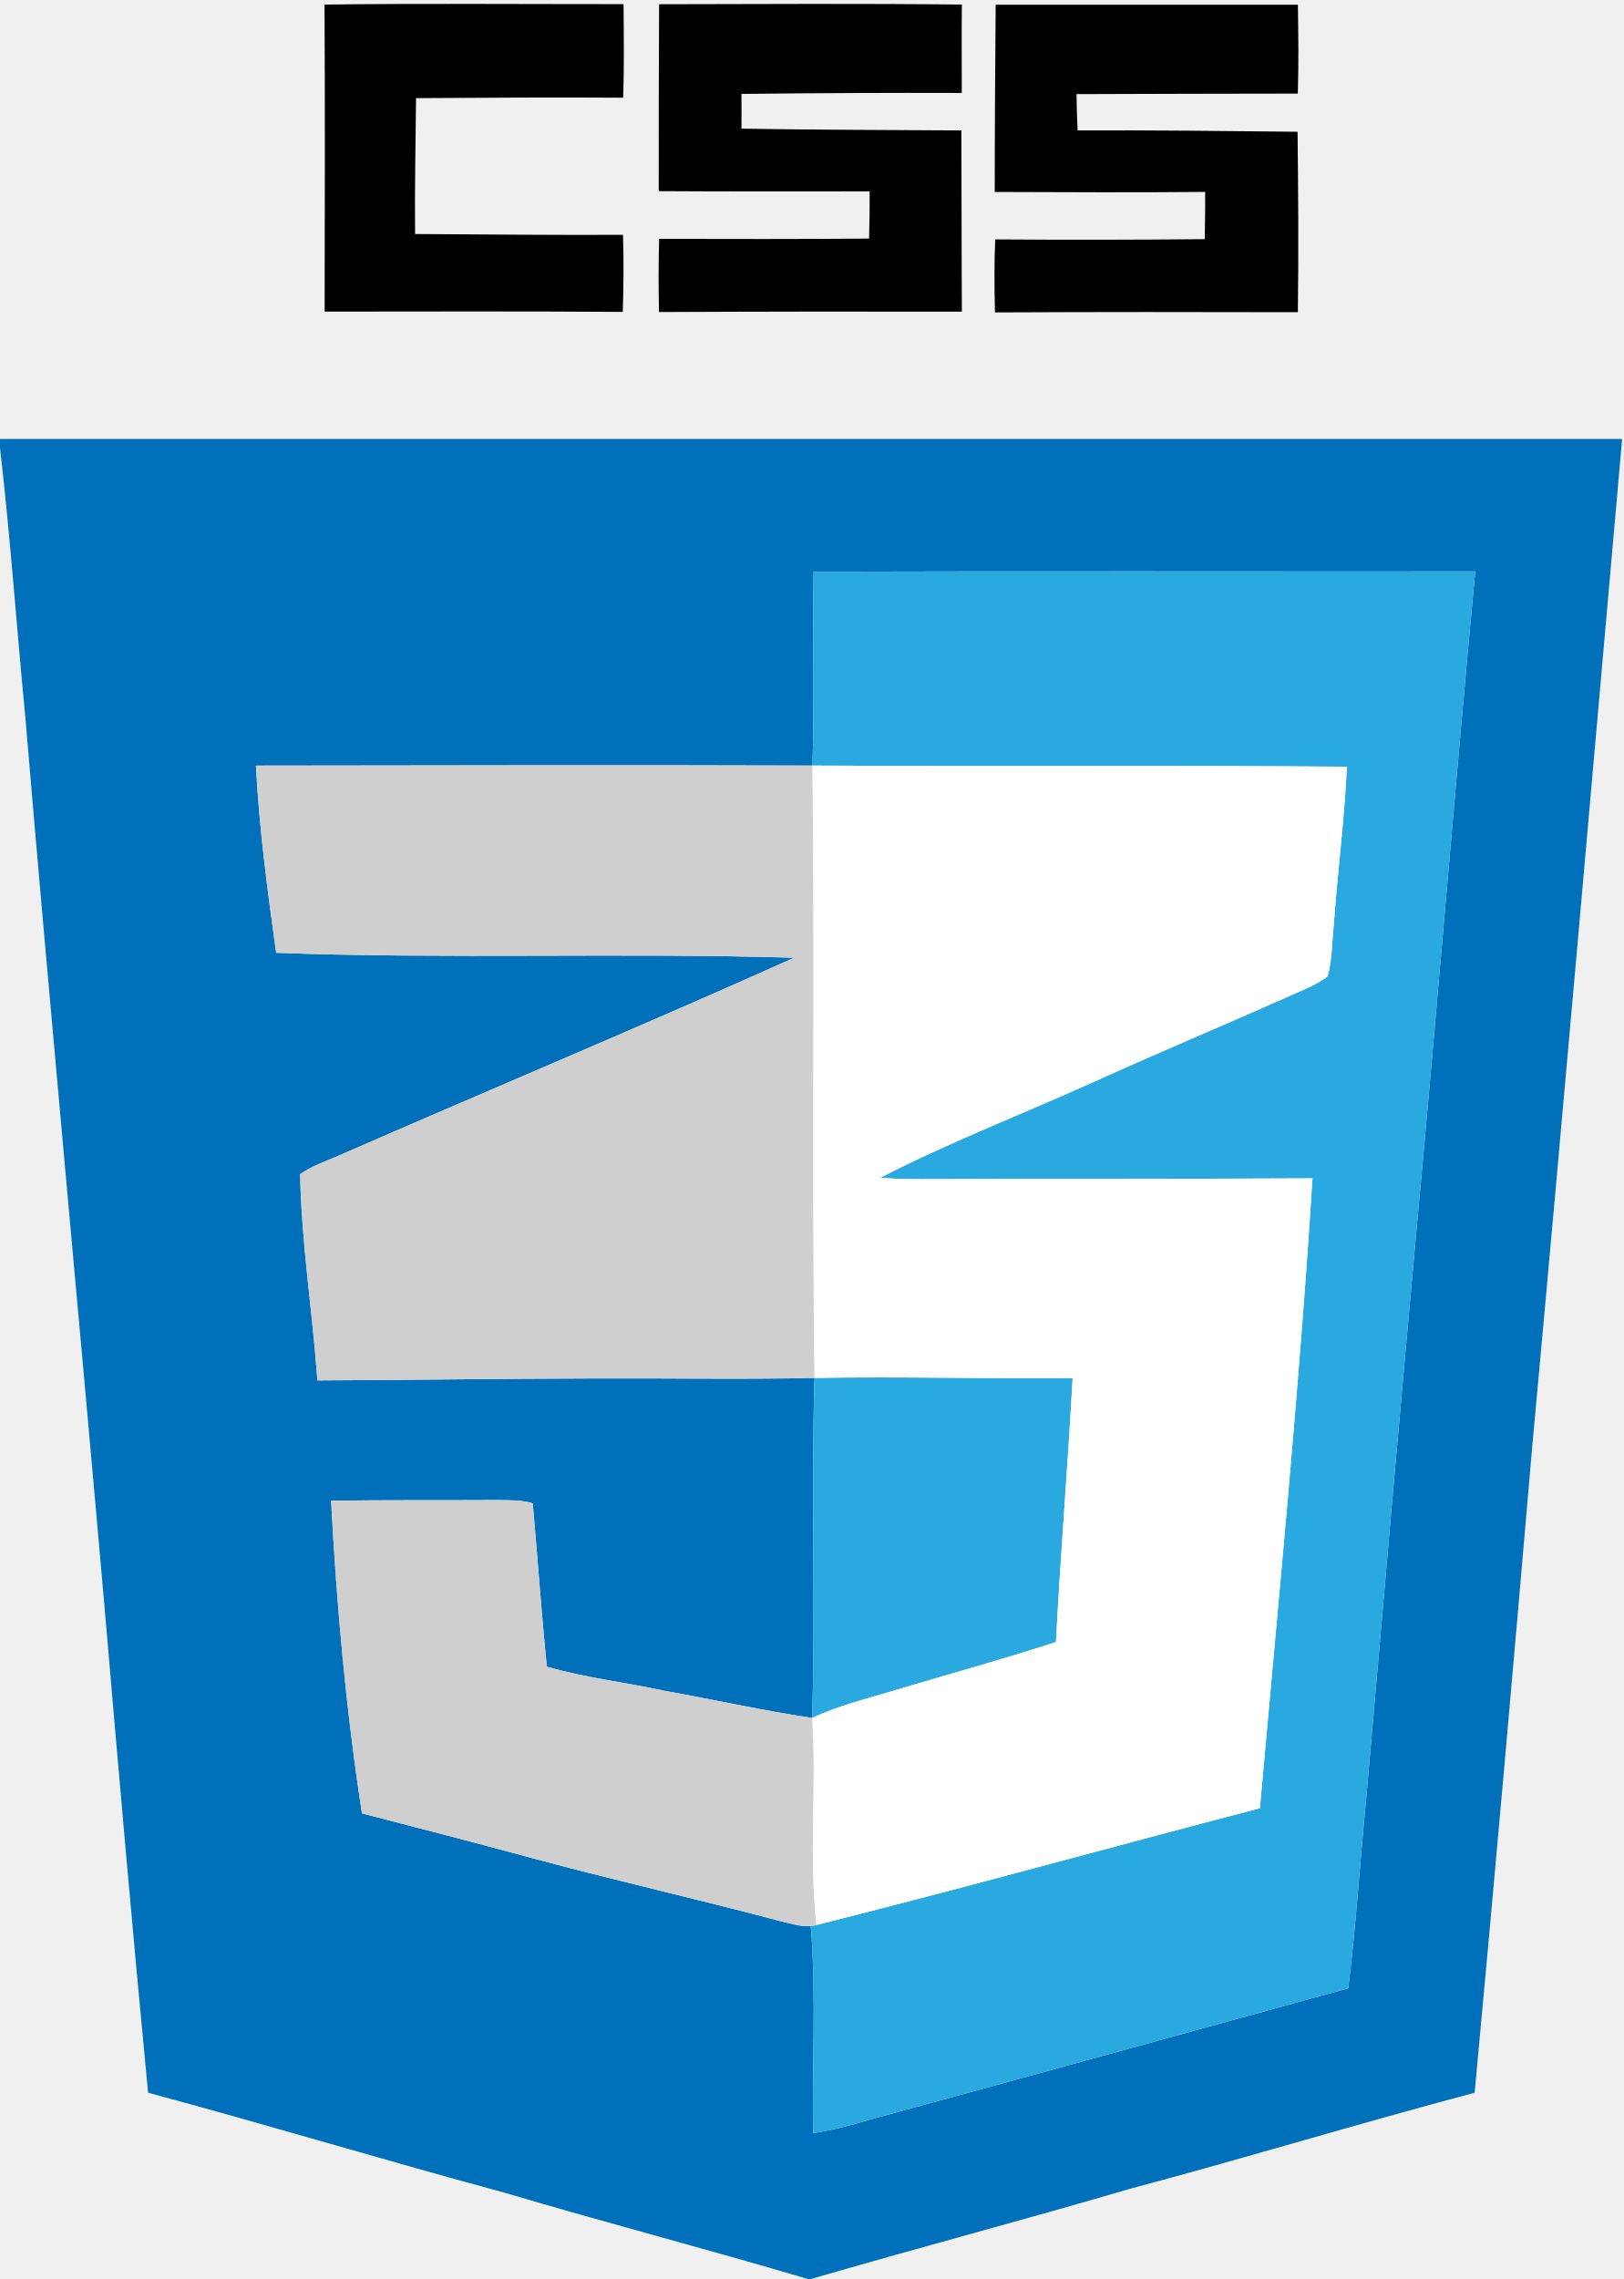
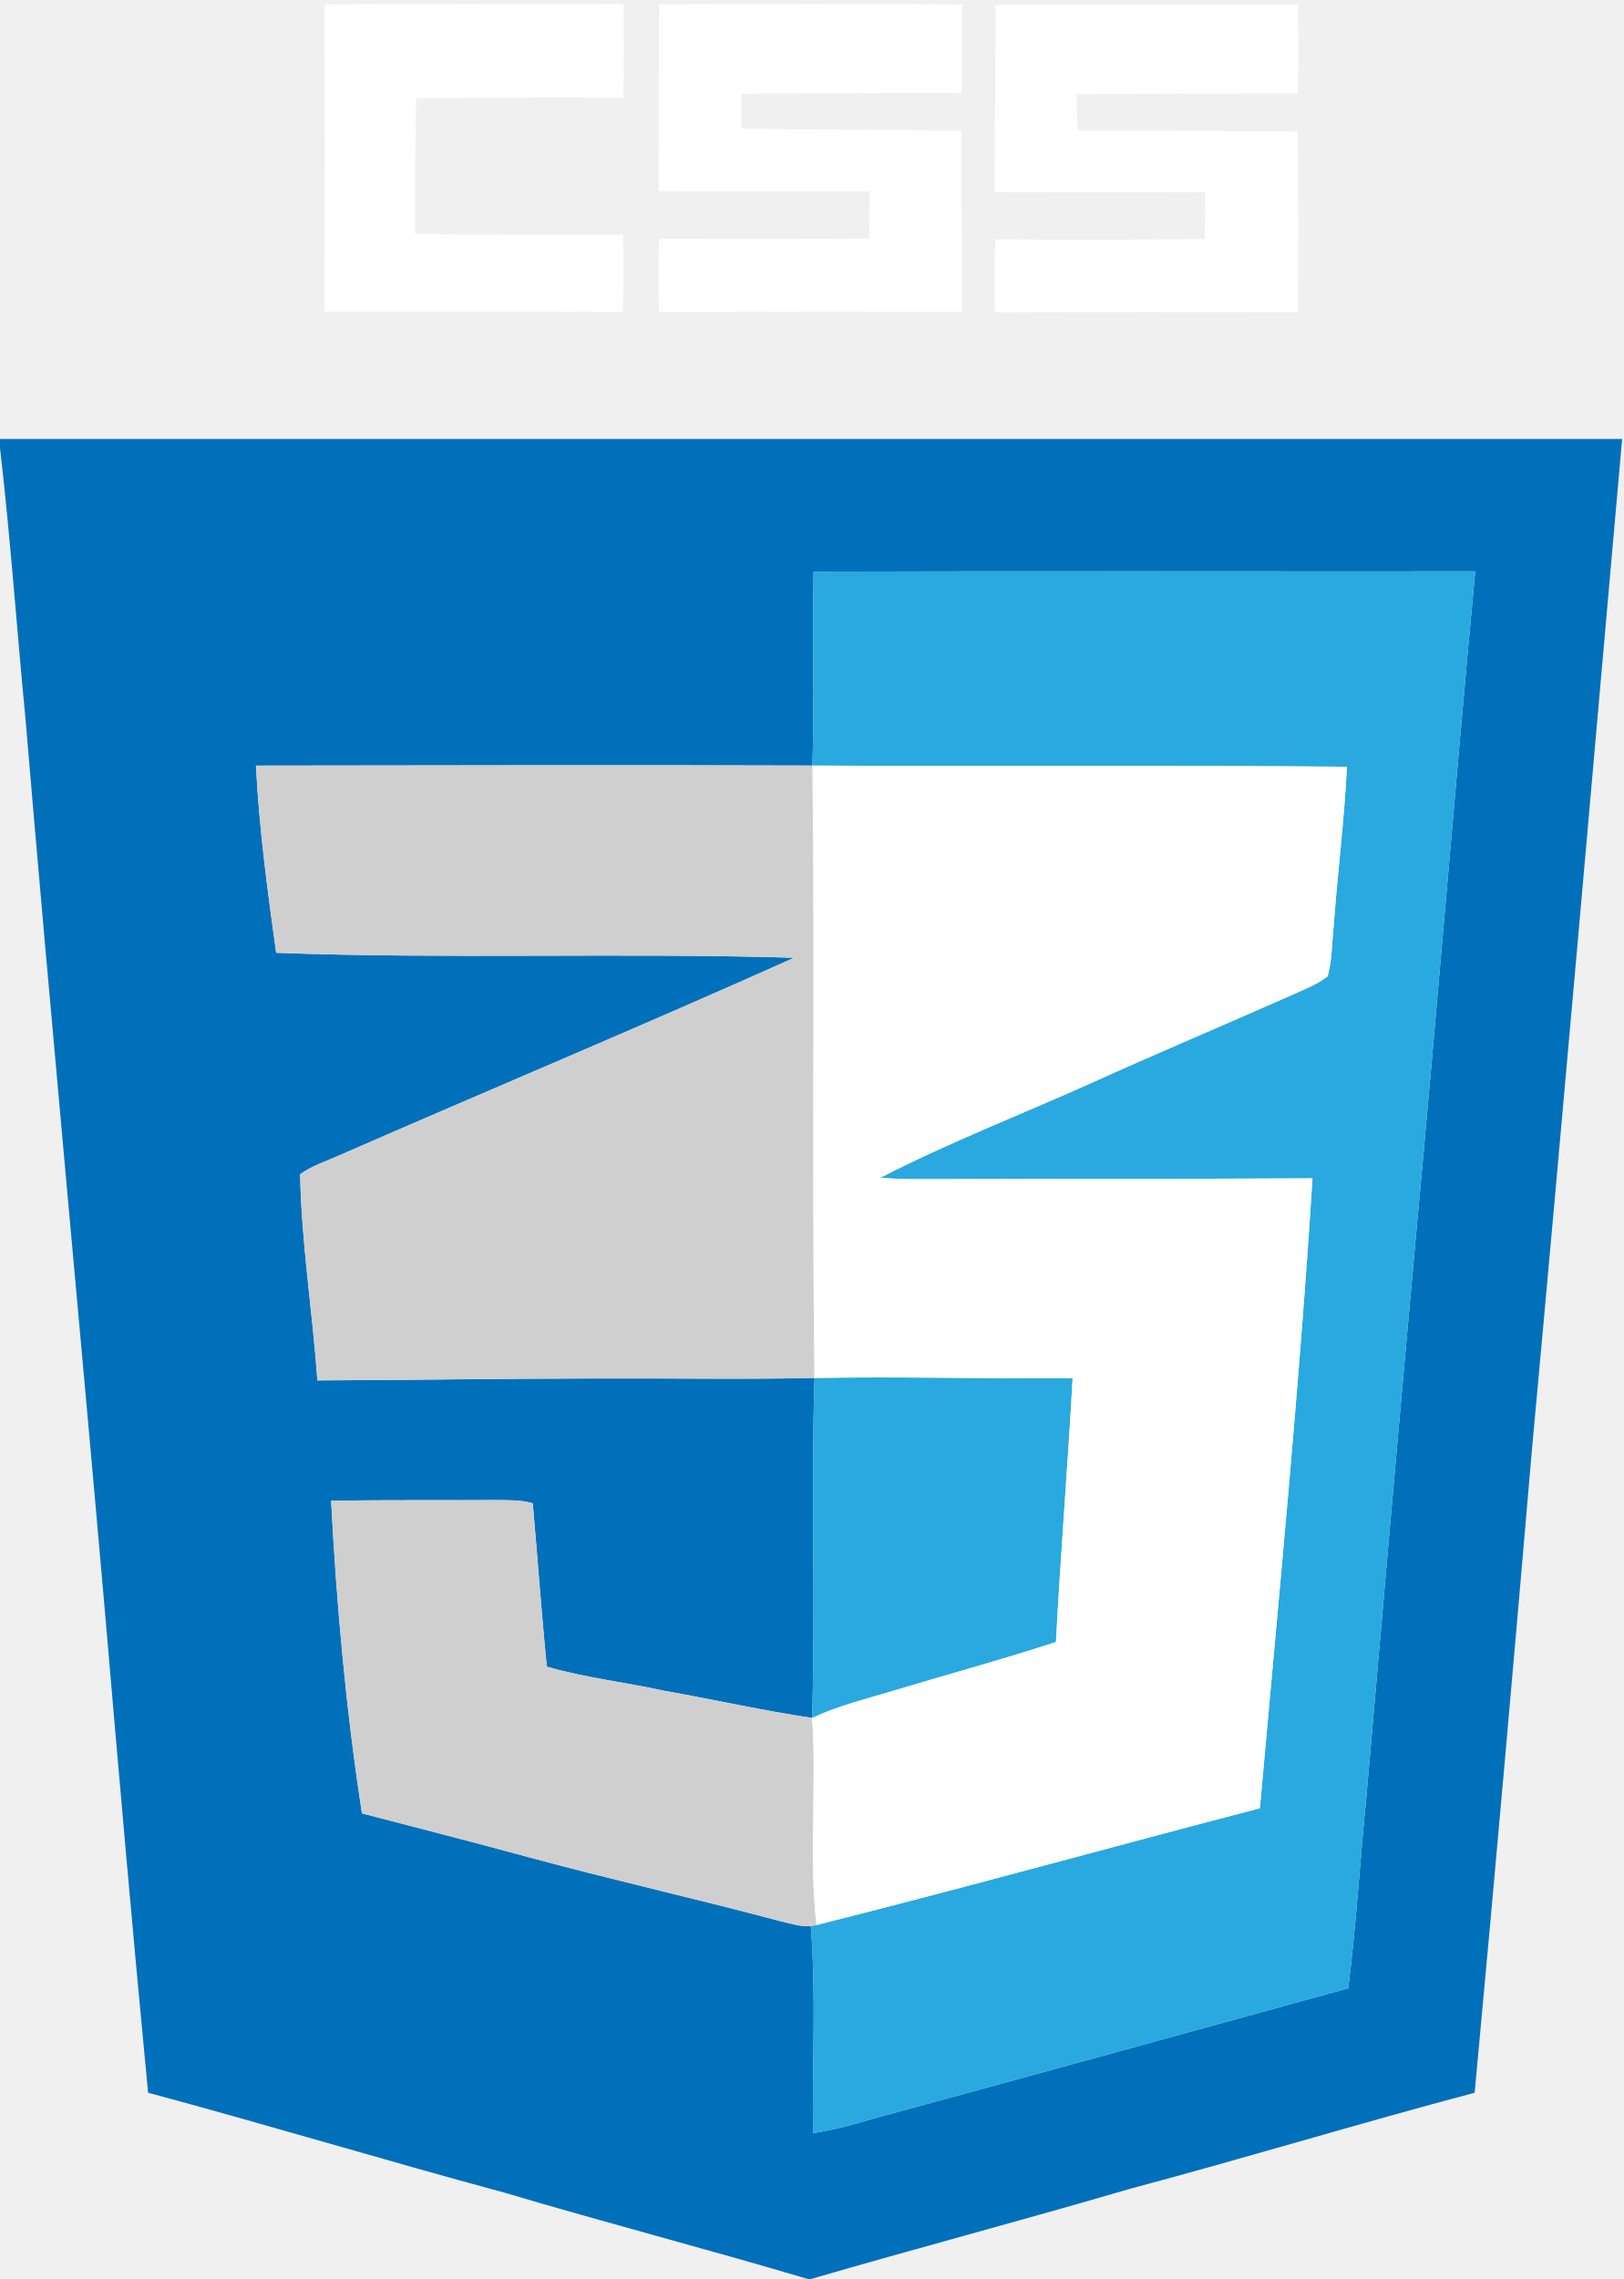
<svg xmlns="http://www.w3.org/2000/svg" width="342pt" height="480pt" viewBox="0 0 342 480" version="1.1">
  <g id="#000000ff">
-     <path fill="#000000" opacity="1.00" d=" M 68.37 0.96 C 89.37 0.70 110.37 0.88 131.37 0.87 C 131.42 7.44 131.52 14.01 131.28 20.58 C 116.73 20.48 102.19 20.58 87.65 20.67 C 87.55 30.21 87.36 39.75 87.45 49.29 C 102.05 49.38 116.66 49.52 131.26 49.46 C 131.43 54.86 131.37 60.28 131.21 65.69 C 110.27 65.55 89.33 65.61 68.39 65.63 C 68.44 44.07 68.48 22.52 68.37 0.96 Z" />
-     <path fill="#000000" opacity="1.00" d=" M 138.86 0.89 C 160.12 0.85 181.38 0.72 202.65 0.96 C 202.57 7.17 202.63 13.37 202.63 19.58 C 187.16 19.53 171.68 19.60 156.21 19.78 C 156.23 22.22 156.23 24.66 156.21 27.10 C 171.66 27.35 187.10 27.38 202.54 27.47 C 202.60 40.20 202.57 52.92 202.65 65.64 C 181.38 65.60 160.11 65.62 138.84 65.72 C 138.73 60.58 138.72 55.45 138.87 50.31 C 153.61 50.35 168.36 50.37 183.10 50.25 C 183.19 46.94 183.23 43.62 183.22 40.31 C 168.41 40.31 153.59 40.36 138.78 40.26 C 138.78 27.14 138.78 14.01 138.86 0.89 Z" />
-     <path fill="#000000" opacity="1.00" d=" M 209.77 1.00 C 230.99 1.00 252.22 1.00 273.44 1.00 C 273.53 7.24 273.62 13.48 273.42 19.71 C 257.88 19.70 242.34 19.79 226.80 19.82 C 226.84 22.37 226.90 24.92 227.03 27.47 C 242.48 27.40 257.93 27.59 273.37 27.75 C 273.51 40.42 273.61 53.09 273.43 65.76 C 252.16 65.70 230.89 65.70 209.62 65.80 C 209.49 60.68 209.45 55.54 209.67 50.42 C 224.38 50.53 239.10 50.51 253.82 50.37 C 253.86 47.05 253.93 43.73 253.90 40.42 C 239.13 40.56 224.35 40.48 209.57 40.43 C 209.57 27.29 209.67 14.14 209.77 1.00 Z" />
+     <path fill="#FFFFFF" opacity="1.00" d=" M 68.37 0.96 C 89.37 0.70 110.37 0.88 131.37 0.87 C 131.42 7.44 131.52 14.01 131.28 20.58 C 116.73 20.48 102.19 20.58 87.65 20.67 C 87.55 30.21 87.36 39.75 87.45 49.29 C 102.05 49.38 116.66 49.52 131.26 49.46 C 131.43 54.86 131.37 60.28 131.21 65.69 C 110.27 65.55 89.33 65.61 68.39 65.63 C 68.44 44.07 68.48 22.52 68.37 0.96 Z" />
+     <path fill="#FFFFFF" opacity="1.00" d=" M 138.86 0.89 C 160.12 0.85 181.38 0.72 202.65 0.96 C 202.57 7.17 202.63 13.37 202.63 19.58 C 187.16 19.53 171.68 19.60 156.21 19.78 C 156.23 22.22 156.23 24.66 156.21 27.10 C 171.66 27.35 187.10 27.38 202.54 27.47 C 202.60 40.20 202.57 52.92 202.65 65.64 C 181.38 65.60 160.11 65.62 138.84 65.72 C 138.73 60.58 138.72 55.45 138.87 50.31 C 153.61 50.35 168.36 50.37 183.10 50.25 C 183.19 46.94 183.23 43.62 183.22 40.31 C 168.41 40.31 153.59 40.36 138.78 40.26 C 138.78 27.14 138.78 14.01 138.86 0.89 Z" />
+     <path fill="#FFFFFF" opacity="1.00" d=" M 209.77 1.00 C 230.99 1.00 252.22 1.00 273.44 1.00 C 273.53 7.24 273.62 13.48 273.42 19.71 C 257.88 19.70 242.34 19.79 226.80 19.82 C 226.84 22.37 226.90 24.92 227.03 27.47 C 242.48 27.40 257.93 27.59 273.37 27.75 C 273.51 40.42 273.61 53.09 273.43 65.76 C 252.16 65.70 230.89 65.70 209.62 65.80 C 209.49 60.68 209.45 55.54 209.67 50.42 C 224.38 50.53 239.10 50.51 253.82 50.37 C 253.86 47.05 253.93 43.73 253.90 40.42 C 239.13 40.56 224.35 40.48 209.57 40.43 C 209.57 27.29 209.67 14.14 209.77 1.00 Z" />
  </g>
  <g id="#0170baff">
    <path fill="#0170ba" opacity="1.00" d=" M 0.00 92.46 C 113.92 92.45 227.83 92.44 341.75 92.46 C 335.48 163.31 329.31 234.16 322.78 304.99 C 318.90 350.26 314.90 395.53 310.68 440.77 C 286.37 447.21 262.30 454.55 238.00 461.02 C 215.68 467.57 193.18 473.50 170.85 480.00 L 170.19 480.00 C 148.94 473.68 127.48 468.12 106.23 461.80 C 81.15 455.04 56.29 447.50 31.20 440.77 C 27.93 406.86 24.98 372.93 22.07 339.00 C 16.58 276.31 10.61 213.66 5.33 150.96 C 3.50 132.09 2.19 113.16 0.00 94.33 L 0.00 92.46 M 171.41 120.41 C 171.17 134.02 171.59 147.64 171.17 161.24 C 132.09 161.10 93.00 161.21 53.92 161.25 C 54.59 174.46 56.36 187.58 58.18 200.68 C 94.54 202.03 130.95 200.63 167.31 201.72 C 135.50 215.99 103.30 229.43 71.35 243.40 C 68.61 244.62 65.68 245.54 63.23 247.32 C 63.50 261.83 65.84 276.26 66.87 290.74 C 86.25 290.67 105.62 290.36 125.00 290.33 C 140.53 290.25 156.07 290.56 171.60 290.22 C 170.86 314.08 171.83 337.97 171.10 361.83 C 160.65 360.28 150.33 357.95 139.92 356.10 C 131.71 354.31 123.30 353.38 115.21 351.03 C 114.06 339.58 113.26 328.09 112.24 316.63 C 109.90 315.91 107.42 315.98 105.00 315.94 C 93.26 316.01 81.51 315.90 69.76 316.08 C 70.91 338.11 72.89 360.11 76.26 381.93 C 87.84 384.95 99.44 387.91 111.00 391.06 C 128.71 395.88 146.64 399.89 164.38 404.63 C 166.49 405.08 168.62 405.86 170.81 405.68 C 171.99 420.17 171.08 434.75 171.30 449.28 C 175.39 448.62 179.41 447.61 183.36 446.39 C 216.94 437.27 250.48 427.98 284.04 418.77 C 285.71 405.57 286.49 392.28 287.81 379.05 C 291.30 338.83 294.82 298.61 298.48 258.40 C 302.77 212.40 306.48 166.35 310.80 120.35 C 264.33 120.39 217.87 120.26 171.41 120.41 Z" />
  </g>
  <g id="#29a9dfff">
    <path fill="#29a9df" opacity="1.00" d=" M 171.41 120.41 C 217.87 120.26 264.33 120.39 310.80 120.35 C 306.48 166.35 302.77 212.40 298.48 258.40 C 294.82 298.61 291.30 338.83 287.81 379.05 C 286.49 392.28 285.71 405.57 284.04 418.77 C 250.48 427.98 216.94 437.27 183.36 446.39 C 179.41 447.61 175.39 448.62 171.30 449.28 C 171.08 434.75 171.99 420.17 170.81 405.68 C 171.11 405.62 171.72 405.50 172.02 405.44 C 203.25 397.60 234.27 388.97 265.43 380.85 C 269.37 336.65 273.74 292.47 276.51 248.18 C 250.01 248.32 223.50 248.24 197.00 248.35 C 193.14 248.37 189.28 248.35 185.44 248.07 C 199.70 240.73 214.70 234.91 229.34 228.36 C 243.39 221.99 257.61 216.02 271.71 209.77 C 274.43 208.52 277.33 207.48 279.72 205.62 C 280.66 202.17 280.61 198.56 280.98 195.03 C 281.79 183.83 283.23 172.69 283.77 161.48 C 246.24 161.18 208.71 161.44 171.17 161.24 C 171.59 147.64 171.17 134.02 171.41 120.41 Z" />
    <path fill="#29a9df" opacity="1.00" d=" M 171.60 290.22 C 189.72 289.91 207.85 290.40 225.98 290.28 C 224.97 308.81 223.43 327.31 222.47 345.84 C 211.36 349.47 200.08 352.54 188.88 355.90 C 182.91 357.72 176.78 359.16 171.10 361.83 C 171.83 337.97 170.86 314.08 171.60 290.22 Z" />
  </g>
  <g id="#cfcfcfff">
    <path fill="#cfcfcf" opacity="1.00" d=" M 53.92 161.25 C 93.00 161.21 132.09 161.10 171.17 161.24 C 171.68 204.24 171.04 247.24 171.60 290.22 C 156.07 290.56 140.53 290.25 125.00 290.33 C 105.62 290.36 86.25 290.67 66.87 290.74 C 65.84 276.26 63.50 261.83 63.23 247.32 C 65.68 245.54 68.61 244.62 71.35 243.40 C 103.30 229.43 135.50 215.99 167.31 201.72 C 130.95 200.63 94.54 202.03 58.18 200.68 C 56.36 187.58 54.59 174.46 53.92 161.25 Z" />
    <path fill="#cfcfcf" opacity="1.00" d=" M 69.76 316.08 C 81.51 315.90 93.26 316.01 105.00 315.94 C 107.42 315.98 109.90 315.91 112.24 316.63 C 113.26 328.09 114.06 339.58 115.21 351.03 C 123.30 353.38 131.71 354.31 139.92 356.10 C 150.33 357.95 160.65 360.28 171.10 361.83 C 172.10 376.35 170.35 390.97 172.02 405.44 C 171.72 405.50 171.11 405.62 170.81 405.68 C 168.62 405.86 166.49 405.08 164.38 404.63 C 146.64 399.89 128.71 395.88 111.00 391.06 C 99.44 387.91 87.84 384.95 76.26 381.93 C 72.89 360.11 70.91 338.11 69.76 316.08 Z" />
  </g>
  <g id="#ffffffff">
    <path fill="#ffffff" opacity="1.00" d=" M 171.17 161.24 C 208.71 161.44 246.24 161.18 283.77 161.48 C 283.23 172.69 281.79 183.83 280.98 195.03 C 280.61 198.56 280.66 202.17 279.72 205.62 C 277.33 207.48 274.43 208.52 271.71 209.77 C 257.61 216.02 243.39 221.99 229.34 228.36 C 214.70 234.91 199.70 240.73 185.44 248.07 C 189.28 248.35 193.14 248.37 197.00 248.35 C 223.50 248.24 250.01 248.32 276.51 248.18 C 273.74 292.47 269.37 336.65 265.43 380.85 C 234.27 388.97 203.25 397.60 172.02 405.44 C 170.35 390.97 172.10 376.35 171.10 361.83 C 176.78 359.16 182.91 357.72 188.88 355.90 C 200.08 352.54 211.36 349.47 222.47 345.84 C 223.43 327.31 224.97 308.81 225.98 290.28 C 207.85 290.40 189.72 289.91 171.60 290.22 C 171.04 247.24 171.68 204.24 171.17 161.24 Z" />
  </g>
</svg>
